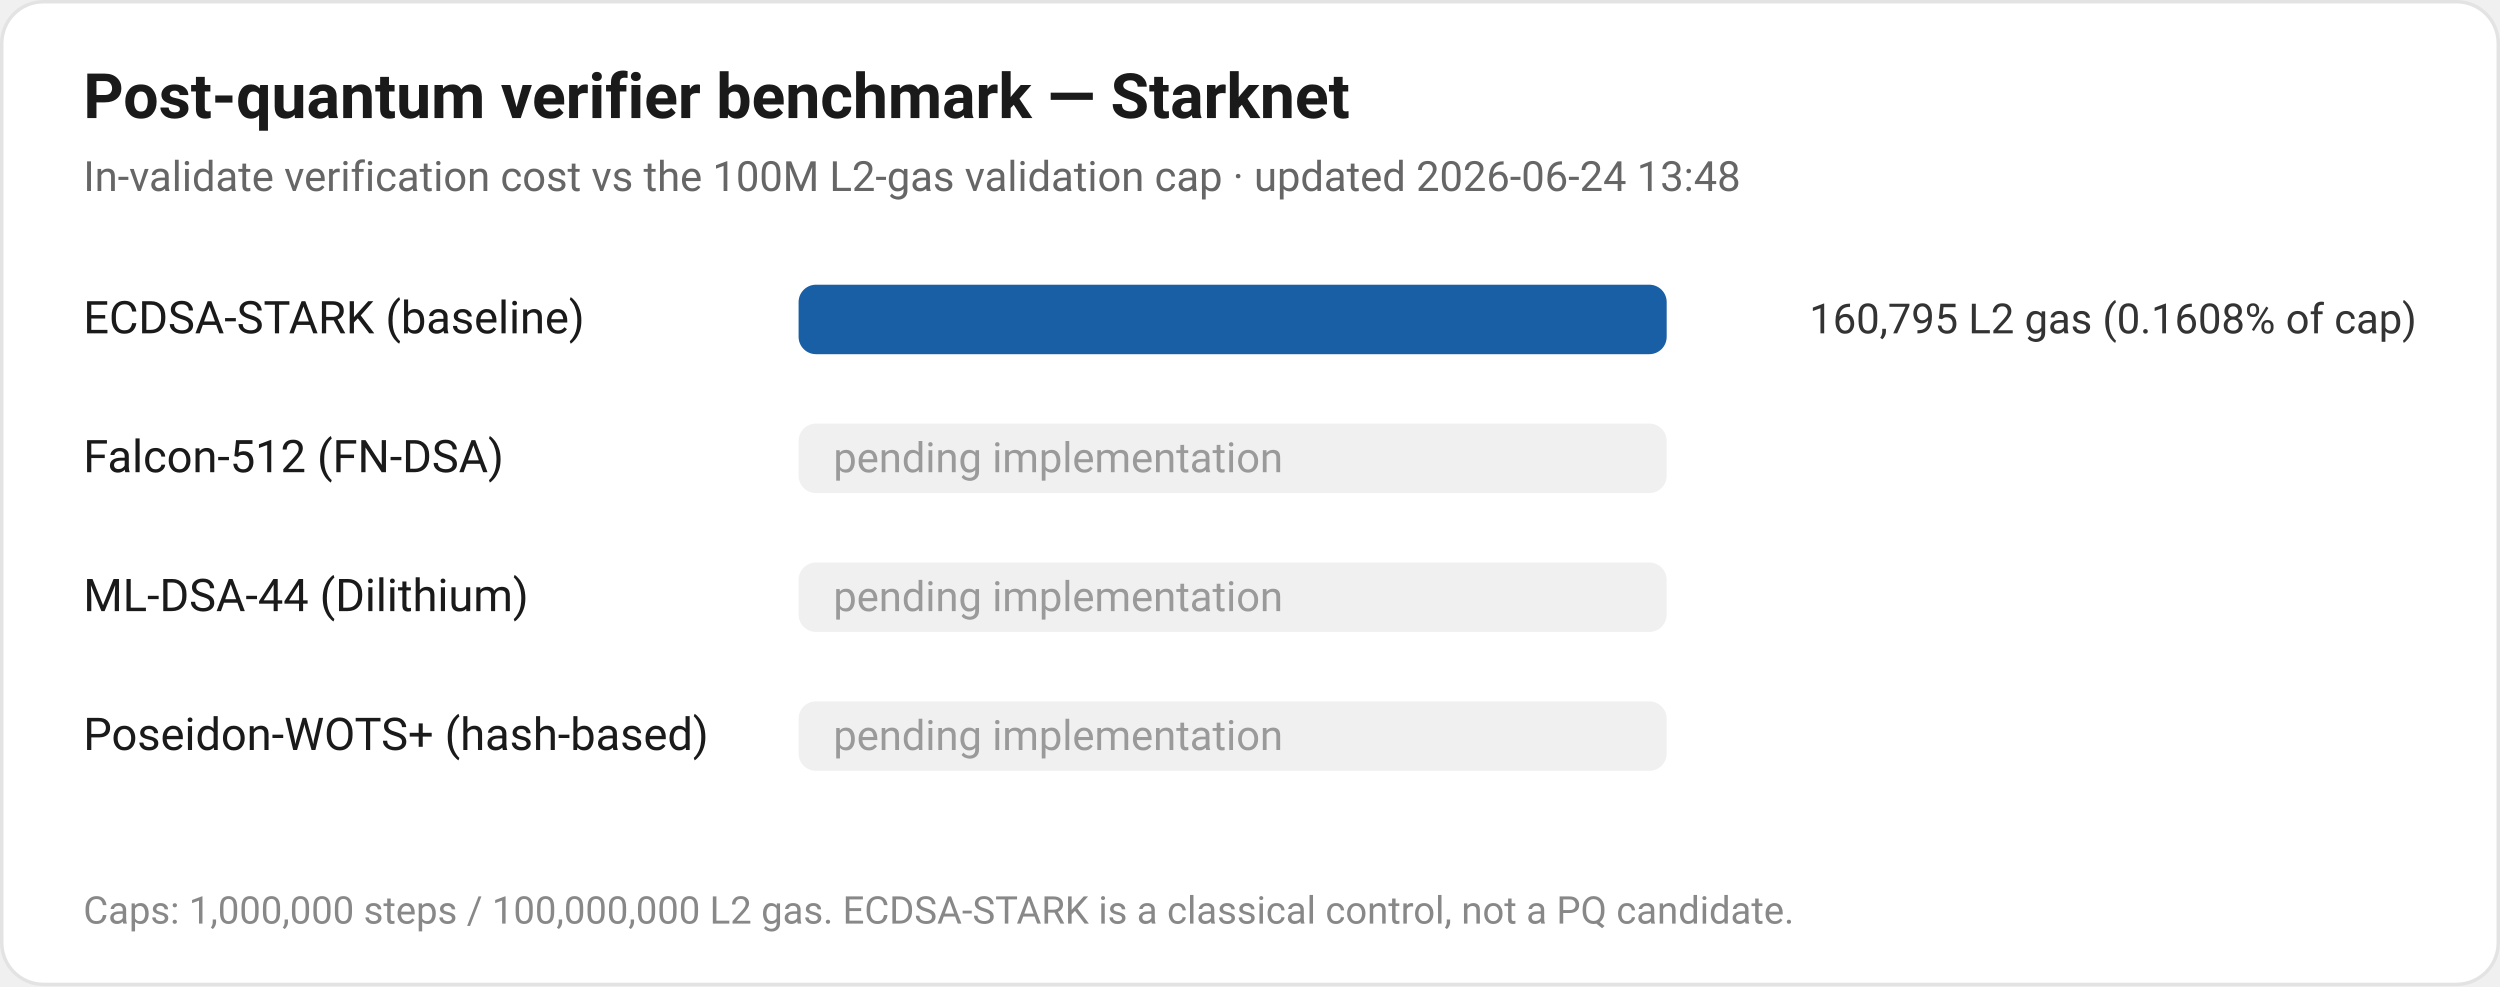
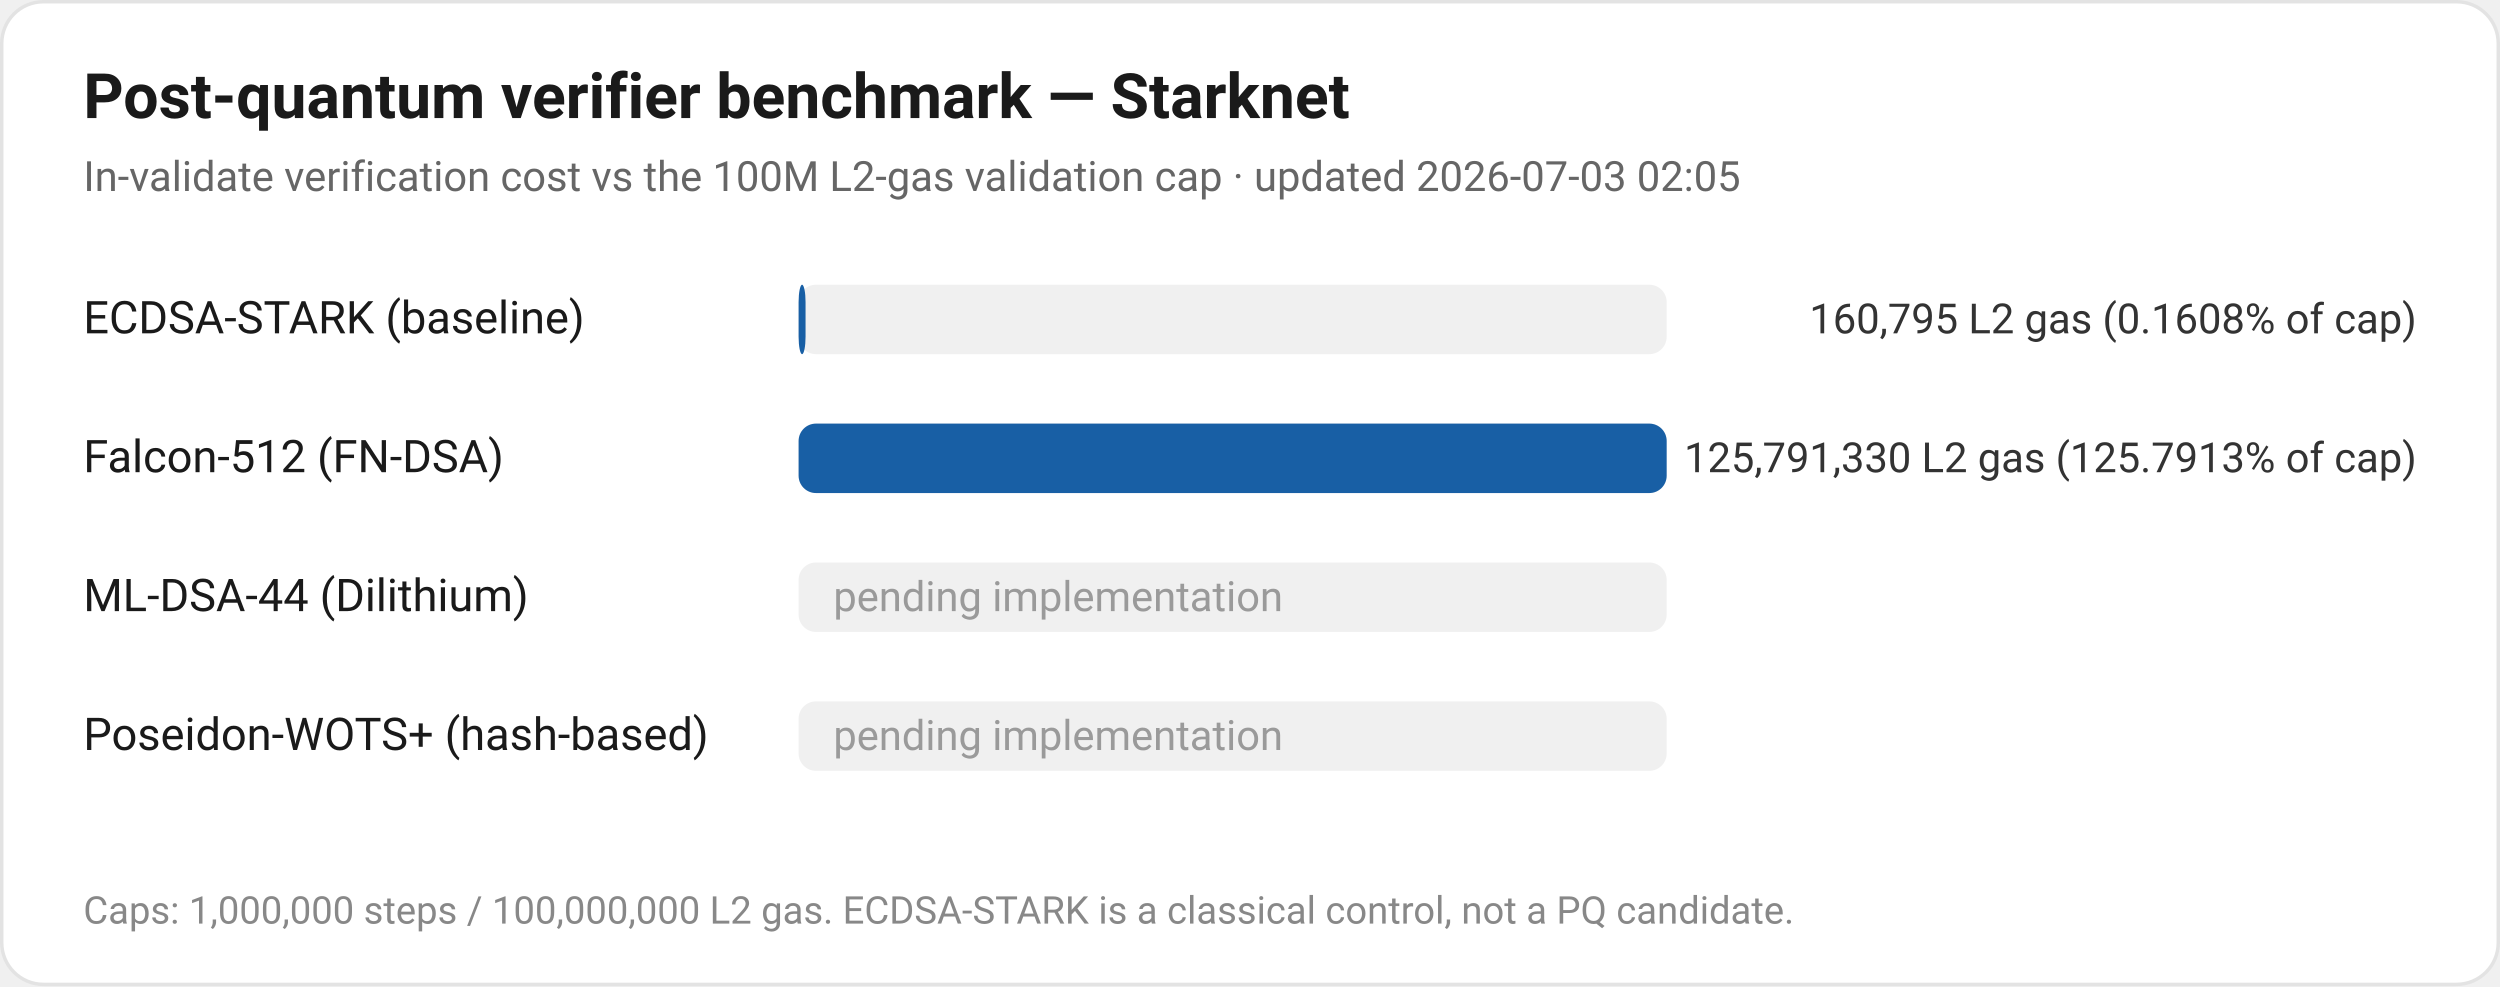
<svg xmlns="http://www.w3.org/2000/svg" viewBox="0 0 720 284" width="720" font-family="-apple-system, BlinkMacSystemFont, Segoe UI, Roboto, sans-serif">
  <rect x="0.5" y="0.5" width="719" height="283" rx="12" fill="#ffffff" stroke="#e3e3e3" />
  <text x="24" y="34" font-size="18" font-weight="600" fill="#1a1a1a">Post-quantum verifier benchmark — Starknet</text>
-   <text x="24" y="55" font-size="12" fill="#666666">In-validate verification cost vs the 100M L2-gas validation cap · updated 2026-06-24 13:48</text>
+   <text x="24" y="55" font-size="12" fill="#666666">In-validate verification cost vs the 100M L2-gas validation cap · updated 2026-07-03 02:05</text>
  <text x="24" y="96" font-size="13" fill="#1a1a1a">ECDSA-STARK (baseline)</text>
  <rect x="230" y="82" width="250" height="20" rx="5" fill="#f0f0f0" />
-   <rect x="230" y="82" width="250" height="20" rx="5" fill="#185FA5" />
+   <rect x="230" y="82" width="2" height="20" rx="5" fill="#185FA5" />
  <text x="696" y="96" font-size="12" fill="#333333" text-anchor="end">160,795 L2 gas (0.1608% of cap)</text>
  <text x="24" y="136" font-size="13" fill="#1a1a1a">Falcon-512 (FN-DSA)</text>
  <rect x="230" y="122" width="250" height="20" rx="5" fill="#f0f0f0" />
-   <text x="240" y="136" font-size="12" fill="#9a9a9a">pending implementation</text>
+   <rect x="230" y="122" width="250" height="20" rx="5" fill="#185FA5" />
+   <text x="696" y="136" font-size="12" fill="#333333" text-anchor="end">125,791,330 L2 gas (125.7913% of cap)</text>
  <text x="24" y="176" font-size="13" fill="#1a1a1a">ML-DSA-44 (Dilithium)</text>
  <rect x="230" y="162" width="250" height="20" rx="5" fill="#f0f0f0" />
  <text x="240" y="176" font-size="12" fill="#9a9a9a">pending implementation</text>
  <text x="24" y="216" font-size="13" fill="#1a1a1a">Poseidon-WOTS+ (hash-based)</text>
  <rect x="230" y="202" width="250" height="20" rx="5" fill="#f0f0f0" />
  <text x="240" y="216" font-size="12" fill="#9a9a9a">pending implementation</text>
  <text x="24" y="266" font-size="11" fill="#888888">Caps: 1,000,000 steps / 100,000,000 L2 gas. ECDSA-STARK is a classical control, not a PQ candidate.</text>
</svg>
